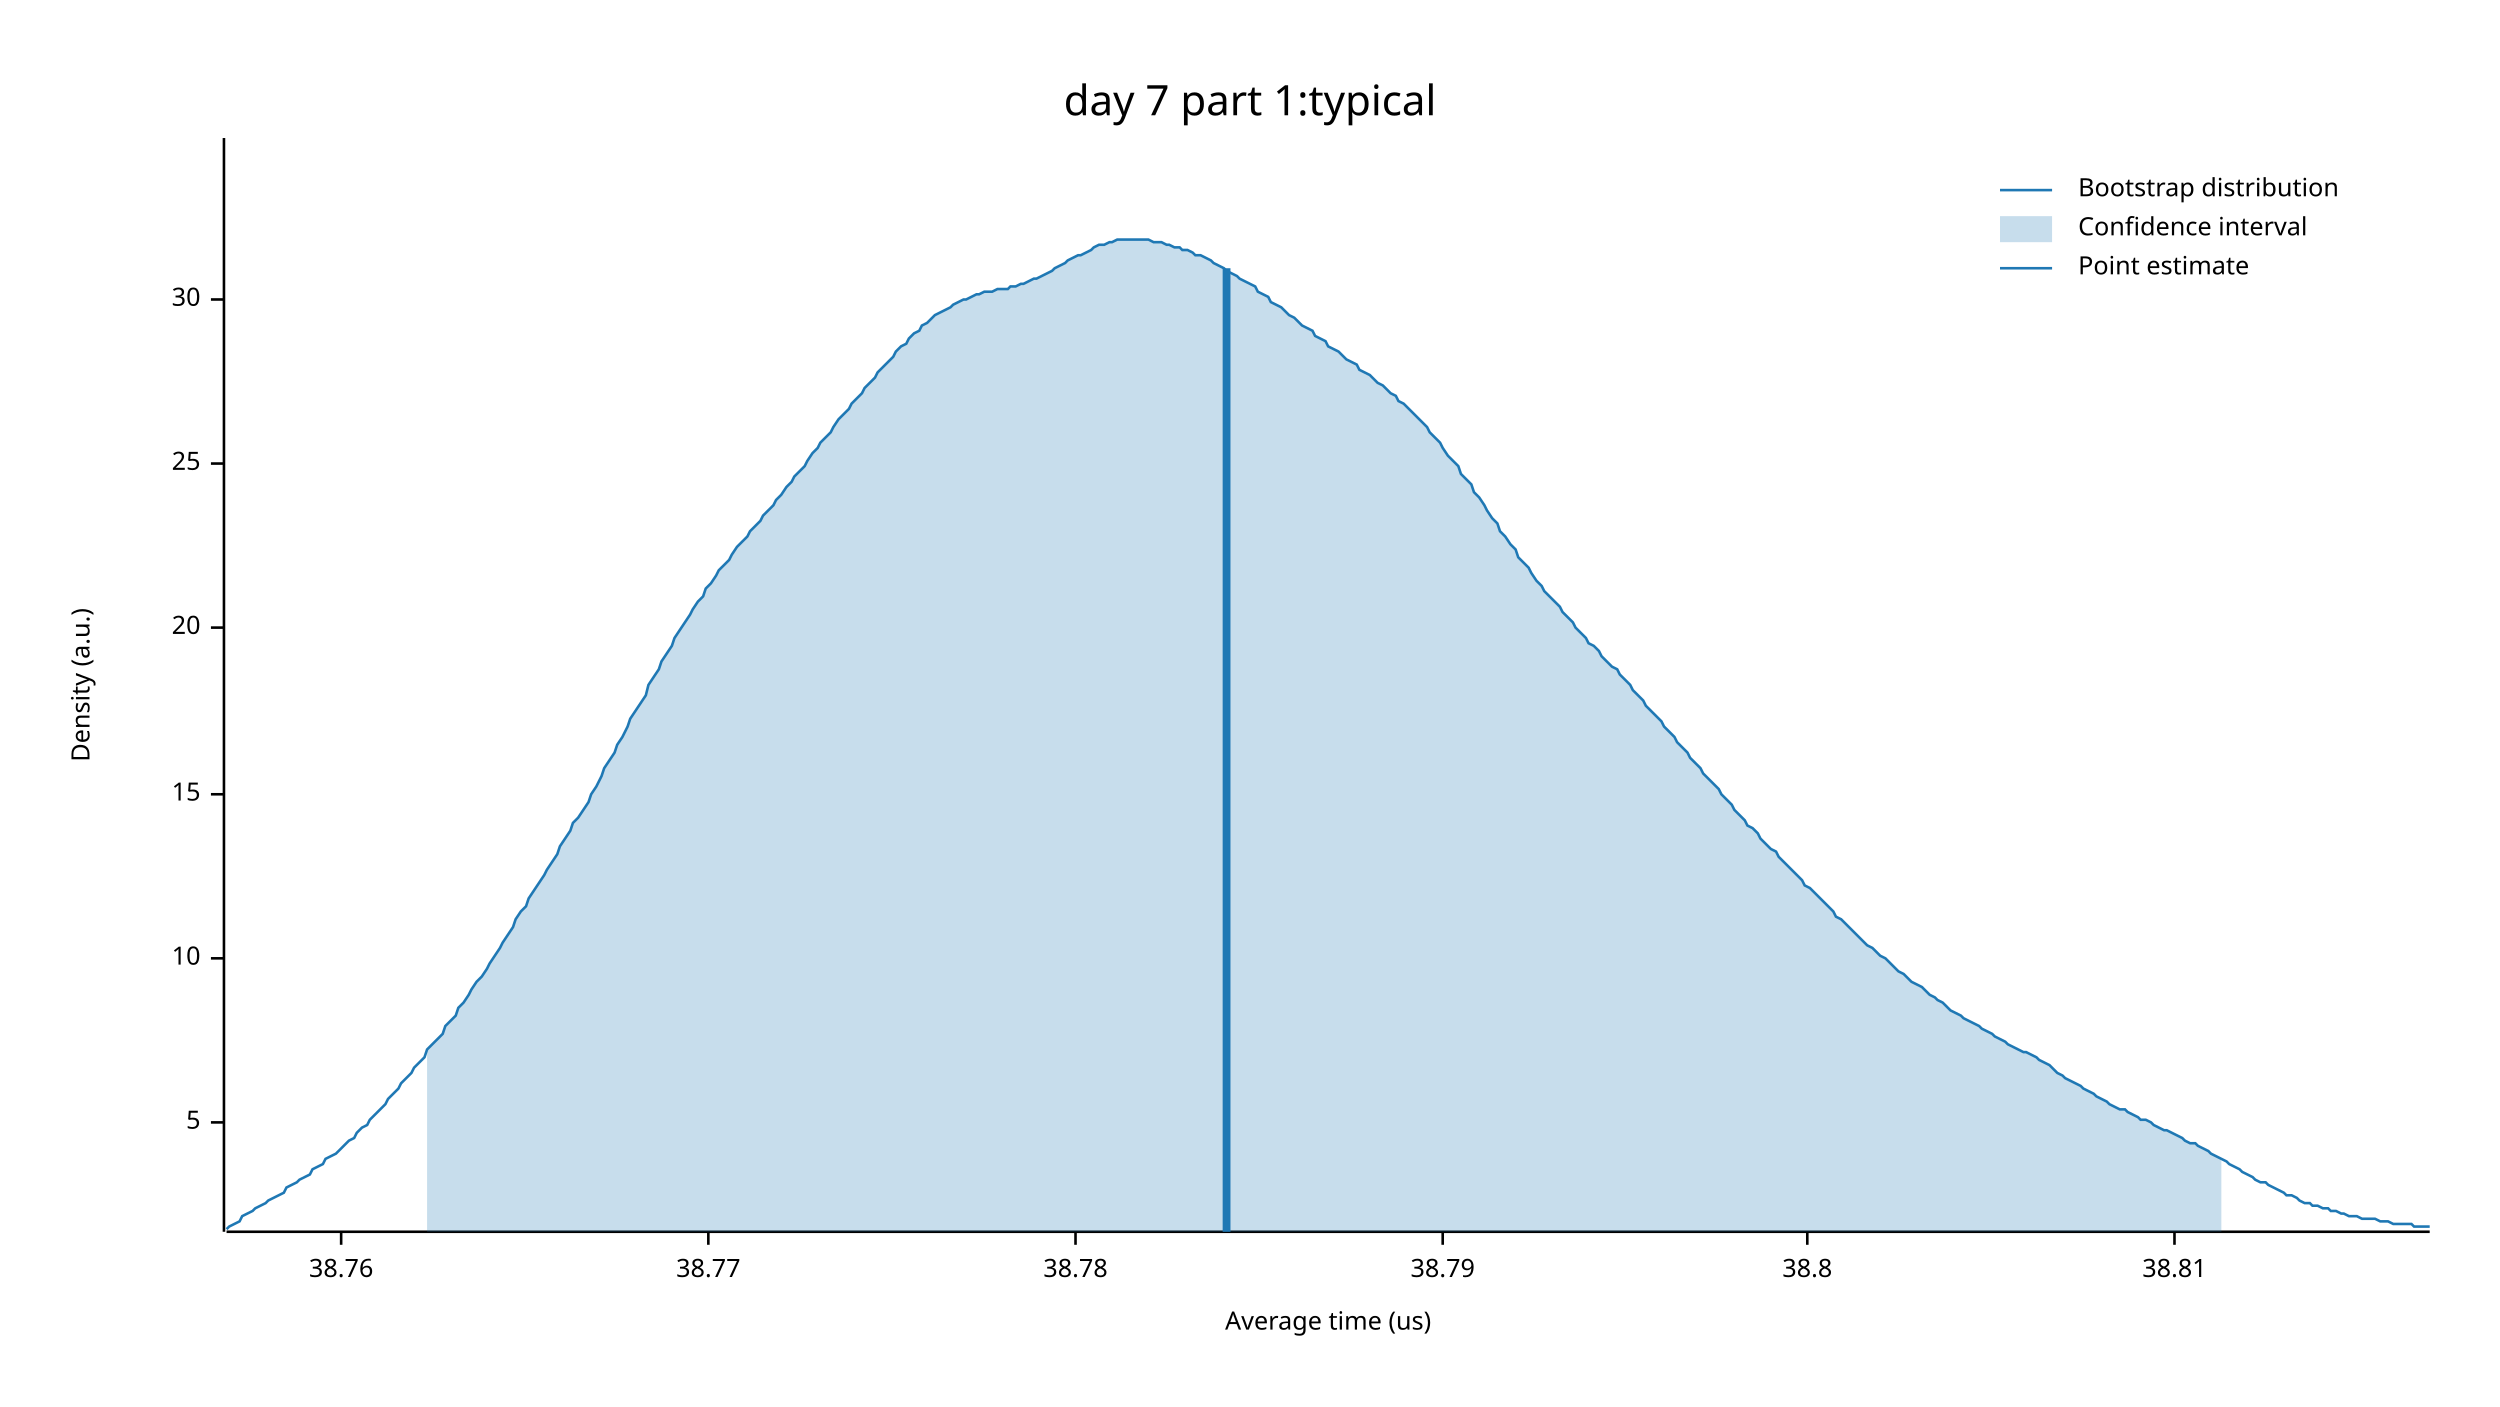
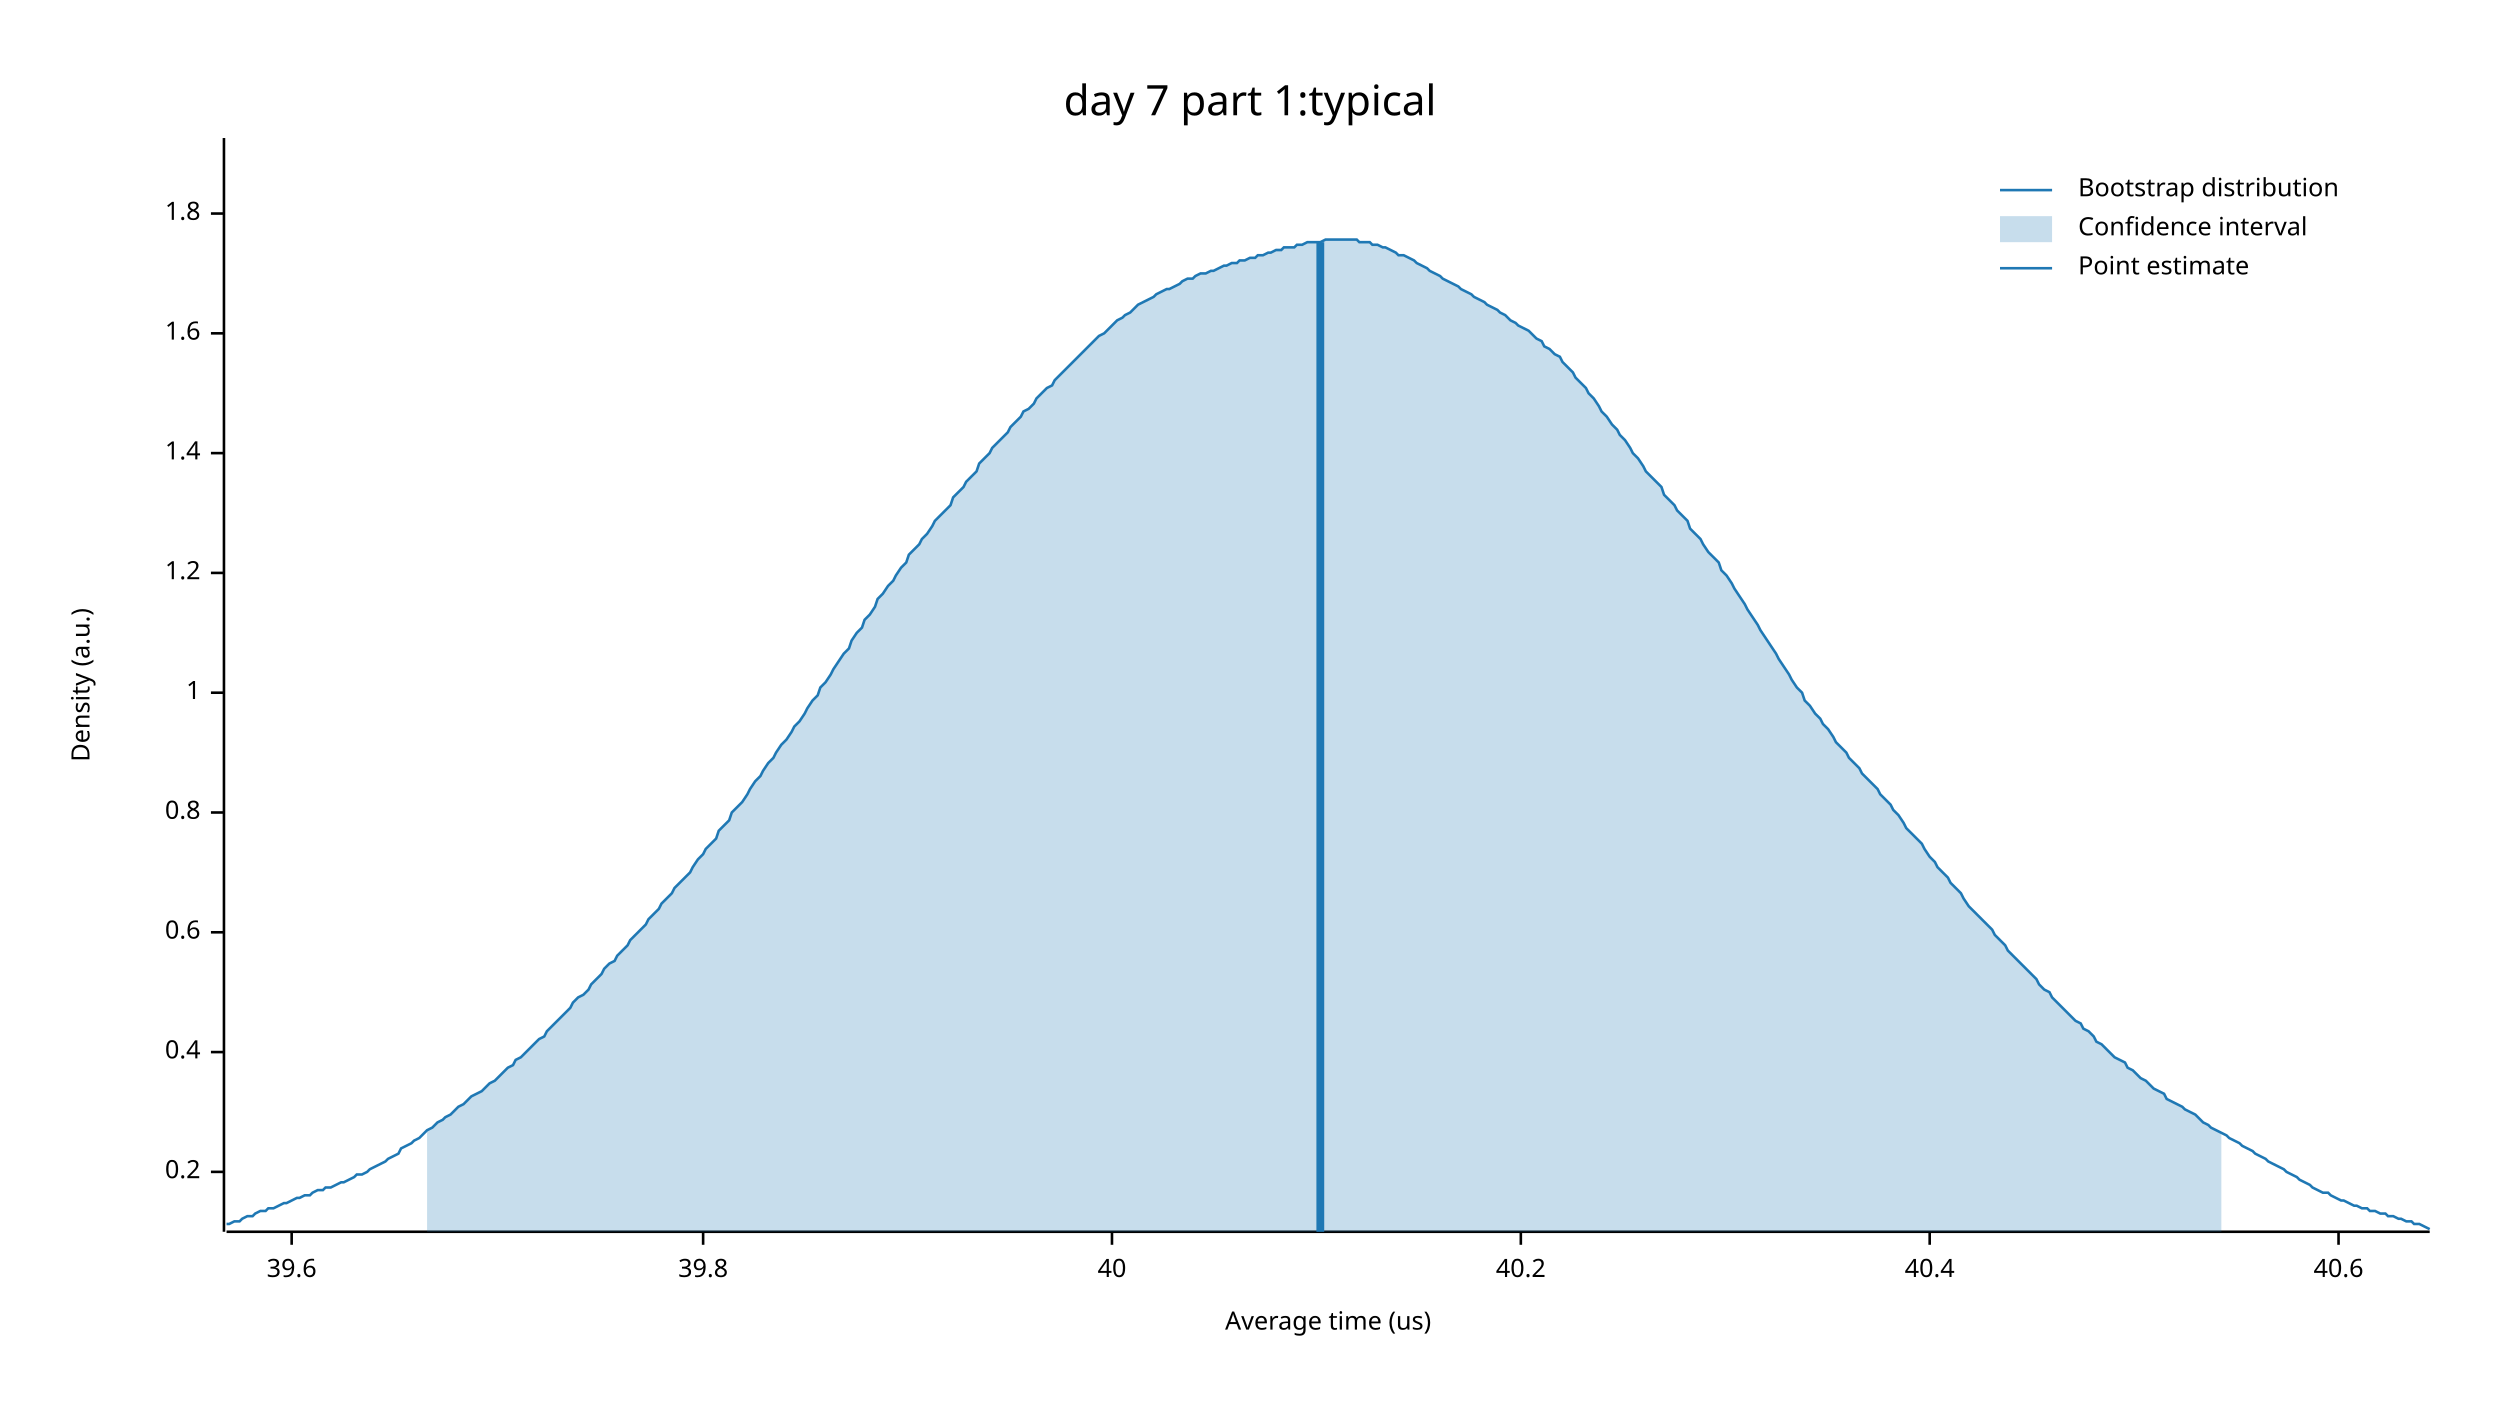
<svg xmlns="http://www.w3.org/2000/svg" width="960" height="540" viewBox="0 0 960 540">
  <text x="480" y="32" dy="0.76em" text-anchor="middle" font-family="sans-serif" font-size="16.129" opacity="1" fill="#000000">
day 7 part 1:typical
</text>
  <text x="27" y="263" dy="0.76em" text-anchor="middle" font-family="sans-serif" font-size="9.677" opacity="1" fill="#000000" transform="rotate(270, 27, 263)">
Density (a.u.)
</text>
  <text x="510" y="513" dy="-0.5ex" text-anchor="middle" font-family="sans-serif" font-size="9.677" opacity="1" fill="#000000">
Average time (us)
</text>
  <polyline fill="none" opacity="1" stroke="#000000" stroke-width="1" points="86,53 86,473 " />
-   <text x="77" y="431" dy="0.5ex" text-anchor="end" font-family="sans-serif" font-size="9.677" opacity="1" fill="#000000">
- 5
+   <text x="77" y="450" dy="0.5ex" text-anchor="end" font-family="sans-serif" font-size="9.677" opacity="1" fill="#000000">
+ 0.2
</text>
-   <polyline fill="none" opacity="1" stroke="#000000" stroke-width="1" points="81,431 86,431 " />
-   <text x="77" y="368" dy="0.5ex" text-anchor="end" font-family="sans-serif" font-size="9.677" opacity="1" fill="#000000">
- 10
+   <polyline fill="none" opacity="1" stroke="#000000" stroke-width="1" points="81,450 86,450 " />
+   <text x="77" y="404" dy="0.5ex" text-anchor="end" font-family="sans-serif" font-size="9.677" opacity="1" fill="#000000">
+ 0.4
</text>
-   <polyline fill="none" opacity="1" stroke="#000000" stroke-width="1" points="81,368 86,368 " />
-   <text x="77" y="305" dy="0.5ex" text-anchor="end" font-family="sans-serif" font-size="9.677" opacity="1" fill="#000000">
- 15
+   <polyline fill="none" opacity="1" stroke="#000000" stroke-width="1" points="81,404 86,404 " />
+   <text x="77" y="358" dy="0.5ex" text-anchor="end" font-family="sans-serif" font-size="9.677" opacity="1" fill="#000000">
+ 0.6
</text>
-   <polyline fill="none" opacity="1" stroke="#000000" stroke-width="1" points="81,305 86,305 " />
-   <text x="77" y="241" dy="0.5ex" text-anchor="end" font-family="sans-serif" font-size="9.677" opacity="1" fill="#000000">
- 20
+   <polyline fill="none" opacity="1" stroke="#000000" stroke-width="1" points="81,358 86,358 " />
+   <text x="77" y="312" dy="0.5ex" text-anchor="end" font-family="sans-serif" font-size="9.677" opacity="1" fill="#000000">
+ 0.8
</text>
-   <polyline fill="none" opacity="1" stroke="#000000" stroke-width="1" points="81,241 86,241 " />
-   <text x="77" y="178" dy="0.5ex" text-anchor="end" font-family="sans-serif" font-size="9.677" opacity="1" fill="#000000">
- 25
+   <polyline fill="none" opacity="1" stroke="#000000" stroke-width="1" points="81,312 86,312 " />
+   <text x="77" y="266" dy="0.5ex" text-anchor="end" font-family="sans-serif" font-size="9.677" opacity="1" fill="#000000">
+ 1
</text>
-   <polyline fill="none" opacity="1" stroke="#000000" stroke-width="1" points="81,178 86,178 " />
-   <text x="77" y="115" dy="0.5ex" text-anchor="end" font-family="sans-serif" font-size="9.677" opacity="1" fill="#000000">
- 30
+   <polyline fill="none" opacity="1" stroke="#000000" stroke-width="1" points="81,266 86,266 " />
+   <text x="77" y="220" dy="0.5ex" text-anchor="end" font-family="sans-serif" font-size="9.677" opacity="1" fill="#000000">
+ 1.2
</text>
-   <polyline fill="none" opacity="1" stroke="#000000" stroke-width="1" points="81,115 86,115 " />
+   <polyline fill="none" opacity="1" stroke="#000000" stroke-width="1" points="81,220 86,220 " />
+   <text x="77" y="174" dy="0.5ex" text-anchor="end" font-family="sans-serif" font-size="9.677" opacity="1" fill="#000000">
+ 1.4
+ </text>
+   <polyline fill="none" opacity="1" stroke="#000000" stroke-width="1" points="81,174 86,174 " />
+   <text x="77" y="128" dy="0.5ex" text-anchor="end" font-family="sans-serif" font-size="9.677" opacity="1" fill="#000000">
+ 1.6
+ </text>
+   <polyline fill="none" opacity="1" stroke="#000000" stroke-width="1" points="81,128 86,128 " />
+   <text x="77" y="82" dy="0.5ex" text-anchor="end" font-family="sans-serif" font-size="9.677" opacity="1" fill="#000000">
+ 1.8
+ </text>
+   <polyline fill="none" opacity="1" stroke="#000000" stroke-width="1" points="81,82 86,82 " />
  <polyline fill="none" opacity="1" stroke="#000000" stroke-width="1" points="87,473 933,473 " />
-   <text x="131" y="483" dy="0.76em" text-anchor="middle" font-family="sans-serif" font-size="9.677" opacity="1" fill="#000000">
- 38.76
+   <text x="112" y="483" dy="0.76em" text-anchor="middle" font-family="sans-serif" font-size="9.677" opacity="1" fill="#000000">
+ 39.6
</text>
-   <polyline fill="none" opacity="1" stroke="#000000" stroke-width="1" points="131,473 131,478 " />
-   <text x="272" y="483" dy="0.76em" text-anchor="middle" font-family="sans-serif" font-size="9.677" opacity="1" fill="#000000">
- 38.77
+   <polyline fill="none" opacity="1" stroke="#000000" stroke-width="1" points="112,473 112,478 " />
+   <text x="270" y="483" dy="0.76em" text-anchor="middle" font-family="sans-serif" font-size="9.677" opacity="1" fill="#000000">
+ 39.8
</text>
-   <polyline fill="none" opacity="1" stroke="#000000" stroke-width="1" points="272,473 272,478 " />
-   <text x="413" y="483" dy="0.76em" text-anchor="middle" font-family="sans-serif" font-size="9.677" opacity="1" fill="#000000">
- 38.78
+   <polyline fill="none" opacity="1" stroke="#000000" stroke-width="1" points="270,473 270,478 " />
+   <text x="427" y="483" dy="0.76em" text-anchor="middle" font-family="sans-serif" font-size="9.677" opacity="1" fill="#000000">
+ 40
</text>
-   <polyline fill="none" opacity="1" stroke="#000000" stroke-width="1" points="413,473 413,478 " />
-   <text x="554" y="483" dy="0.76em" text-anchor="middle" font-family="sans-serif" font-size="9.677" opacity="1" fill="#000000">
- 38.79
+   <polyline fill="none" opacity="1" stroke="#000000" stroke-width="1" points="427,473 427,478 " />
+   <text x="584" y="483" dy="0.76em" text-anchor="middle" font-family="sans-serif" font-size="9.677" opacity="1" fill="#000000">
+ 40.2
</text>
-   <polyline fill="none" opacity="1" stroke="#000000" stroke-width="1" points="554,473 554,478 " />
-   <text x="694" y="483" dy="0.76em" text-anchor="middle" font-family="sans-serif" font-size="9.677" opacity="1" fill="#000000">
- 38.8
+   <polyline fill="none" opacity="1" stroke="#000000" stroke-width="1" points="584,473 584,478 " />
+   <text x="741" y="483" dy="0.76em" text-anchor="middle" font-family="sans-serif" font-size="9.677" opacity="1" fill="#000000">
+ 40.4
</text>
-   <polyline fill="none" opacity="1" stroke="#000000" stroke-width="1" points="694,473 694,478 " />
-   <text x="835" y="483" dy="0.76em" text-anchor="middle" font-family="sans-serif" font-size="9.677" opacity="1" fill="#000000">
- 38.81
+   <polyline fill="none" opacity="1" stroke="#000000" stroke-width="1" points="741,473 741,478 " />
+   <text x="898" y="483" dy="0.76em" text-anchor="middle" font-family="sans-serif" font-size="9.677" opacity="1" fill="#000000">
+ 40.6
</text>
-   <polyline fill="none" opacity="1" stroke="#000000" stroke-width="1" points="835,473 835,478 " />
-   <polyline fill="none" opacity="1" stroke="#1F78B4" stroke-width="1" points="87,472 88,471 90,470 92,469 93,467 95,466 97,465 98,464 100,463 102,462 103,461 105,460 107,459 109,458 110,456 112,455 114,454 115,453 117,452 119,451 120,449 122,448 124,447 125,445 127,444 129,443 131,441 132,440 134,438 136,437 137,435 139,433 141,432 142,430 144,428 146,426 148,424 149,422 151,420 153,418 154,416 156,414 158,412 159,410 161,408 163,406 164,403 166,401 168,399 170,397 171,394 173,392 175,390 176,387 178,385 180,382 181,380 183,377 185,375 187,372 188,370 190,367 192,364 193,362 195,359 197,356 198,353 200,350 202,348 203,345 205,342 207,339 209,336 210,334 212,331 214,328 215,325 217,322 219,319 220,316 222,314 224,311 226,308 227,305 229,302 231,298 232,295 234,292 236,289 237,286 239,283 241,279 242,276 244,273 246,270 248,267 249,263 251,260 253,257 254,254 256,251 258,248 259,245 261,242 263,239 265,236 266,234 268,231 270,229 271,226 273,224 275,221 276,219 278,217 280,215 281,213 283,210 285,208 287,206 288,204 290,202 292,200 293,198 295,196 297,194 298,192 300,190 302,187 304,185 305,183 307,181 309,179 310,177 312,174 314,172 315,170 317,168 319,166 320,164 322,161 324,159 326,157 327,155 329,153 331,151 332,149 334,147 336,145 337,143 339,141 341,139 343,137 344,135 346,133 348,132 349,130 351,128 353,127 354,125 356,124 358,122 359,121 361,120 363,119 365,118 366,117 368,116 370,115 371,115 373,114 375,113 376,113 378,112 380,112 381,112 383,111 385,111 387,111 388,110 390,110 392,109 393,109 395,108 397,107 398,107 400,106 402,105 404,104 405,103 407,102 409,101 410,100 412,99 414,98 415,98 417,97 419,96 420,95 422,94 424,94 426,93 427,93 429,92 431,92 432,92 434,92 436,92 437,92 439,92 441,92 443,93 444,93 446,93 448,94 449,94 451,95 453,95 454,96 456,96 458,97 459,98 461,98 463,99 465,100 466,101 468,102 470,103 471,104 473,105 475,106 476,107 478,108 480,109 482,110 483,112 485,113 487,114 488,116 490,117 492,118 493,119 495,121 497,122 498,123 500,125 502,126 504,127 505,129 507,130 509,131 510,133 512,134 514,135 515,136 517,138 519,139 521,140 522,142 524,143 526,144 527,145 529,147 531,148 532,149 534,151 536,152 537,154 539,155 541,157 543,159 544,160 546,162 548,164 549,166 551,168 553,170 554,172 556,175 558,177 560,179 561,182 563,184 565,186 566,189 568,191 570,194 571,196 573,199 575,201 576,204 578,206 580,209 582,211 583,214 585,216 587,218 588,220 590,223 592,225 593,227 595,229 597,231 599,233 600,235 602,237 604,239 605,241 607,243 609,245 610,247 612,248 614,250 615,252 617,254 619,256 621,257 622,259 624,261 626,263 627,265 629,267 631,269 632,271 634,273 636,275 638,277 639,279 641,281 643,283 644,285 646,287 648,289 649,291 651,293 653,295 654,297 656,299 658,301 660,303 661,305 663,307 665,309 666,311 668,313 670,315 671,317 673,318 675,320 676,322 678,324 680,326 682,327 683,329 685,331 687,333 688,334 690,336 692,338 693,340 695,341 697,343 699,345 700,346 702,348 704,350 705,352 707,353 709,355 710,356 712,358 714,360 715,361 717,363 719,364 721,366 722,367 724,368 726,370 727,371 729,373 731,374 732,375 734,377 736,378 738,379 739,380 741,382 743,383 744,384 746,385 748,387 749,388 751,389 753,390 754,391 756,392 758,393 760,394 761,395 763,396 765,397 766,398 768,399 770,400 771,401 773,402 775,403 777,404 778,404 780,405 782,406 783,407 785,408 787,409 788,410 790,412 792,413 793,414 795,415 797,416 799,417 800,418 802,419 804,420 805,421 807,422 809,423 810,424 812,425 814,426 816,426 817,427 819,428 821,429 822,430 824,430 826,431 827,432 829,433 831,434 832,434 834,435 836,436 838,437 839,438 841,439 843,439 844,440 846,441 848,442 849,443 851,444 853,445 855,446 856,447 858,448 860,449 861,450 863,451 865,452 866,453 868,454 870,454 871,455 873,456 875,457 877,458 878,459 880,459 882,460 883,461 885,462 887,462 888,463 890,463 892,464 894,464 895,465 897,465 899,466 900,466 902,467 904,467 905,467 907,468 909,468 910,468 912,468 914,469 916,469 917,469 919,470 921,470 922,470 924,470 926,470 927,471 929,471 931,471 933,471 " />
-   <polygon opacity="0.25" fill="#1F78B4" points="164,403 166,401 168,399 170,397 171,394 173,392 175,390 176,387 178,385 180,382 181,380 183,377 185,375 187,372 188,370 190,367 192,364 193,362 195,359 197,356 198,353 200,350 202,348 203,345 205,342 207,339 209,336 210,334 212,331 214,328 215,325 217,322 219,319 220,316 222,314 224,311 226,308 227,305 229,302 231,298 232,295 234,292 236,289 237,286 239,283 241,279 242,276 244,273 246,270 248,267 249,263 251,260 253,257 254,254 256,251 258,248 259,245 261,242 263,239 265,236 266,234 268,231 270,229 271,226 273,224 275,221 276,219 278,217 280,215 281,213 283,210 285,208 287,206 288,204 290,202 292,200 293,198 295,196 297,194 298,192 300,190 302,187 304,185 305,183 307,181 309,179 310,177 312,174 314,172 315,170 317,168 319,166 320,164 322,161 324,159 326,157 327,155 329,153 331,151 332,149 334,147 336,145 337,143 339,141 341,139 343,137 344,135 346,133 348,132 349,130 351,128 353,127 354,125 356,124 358,122 359,121 361,120 363,119 365,118 366,117 368,116 370,115 371,115 373,114 375,113 376,113 378,112 380,112 381,112 383,111 385,111 387,111 388,110 390,110 392,109 393,109 395,108 397,107 398,107 400,106 402,105 404,104 405,103 407,102 409,101 410,100 412,99 414,98 415,98 417,97 419,96 420,95 422,94 424,94 426,93 427,93 429,92 431,92 432,92 434,92 436,92 437,92 439,92 441,92 443,93 444,93 446,93 448,94 449,94 451,95 453,95 454,96 456,96 458,97 459,98 461,98 463,99 465,100 466,101 468,102 470,103 471,104 473,105 475,106 476,107 478,108 480,109 482,110 483,112 485,113 487,114 488,116 490,117 492,118 493,119 495,121 497,122 498,123 500,125 502,126 504,127 505,129 507,130 509,131 510,133 512,134 514,135 515,136 517,138 519,139 521,140 522,142 524,143 526,144 527,145 529,147 531,148 532,149 534,151 536,152 537,154 539,155 541,157 543,159 544,160 546,162 548,164 549,166 551,168 553,170 554,172 556,175 558,177 560,179 561,182 563,184 565,186 566,189 568,191 570,194 571,196 573,199 575,201 576,204 578,206 580,209 582,211 583,214 585,216 587,218 588,220 590,223 592,225 593,227 595,229 597,231 599,233 600,235 602,237 604,239 605,241 607,243 609,245 610,247 612,248 614,250 615,252 617,254 619,256 621,257 622,259 624,261 626,263 627,265 629,267 631,269 632,271 634,273 636,275 638,277 639,279 641,281 643,283 644,285 646,287 648,289 649,291 651,293 653,295 654,297 656,299 658,301 660,303 661,305 663,307 665,309 666,311 668,313 670,315 671,317 673,318 675,320 676,322 678,324 680,326 682,327 683,329 685,331 687,333 688,334 690,336 692,338 693,340 695,341 697,343 699,345 700,346 702,348 704,350 705,352 707,353 709,355 710,356 712,358 714,360 715,361 717,363 719,364 721,366 722,367 724,368 726,370 727,371 729,373 731,374 732,375 734,377 736,378 738,379 739,380 741,382 743,383 744,384 746,385 748,387 749,388 751,389 753,390 754,391 756,392 758,393 760,394 761,395 763,396 765,397 766,398 768,399 770,400 771,401 773,402 775,403 777,404 778,404 780,405 782,406 783,407 785,408 787,409 788,410 790,412 792,413 793,414 795,415 797,416 799,417 800,418 802,419 804,420 805,421 807,422 809,423 810,424 812,425 814,426 816,426 817,427 819,428 821,429 822,430 824,430 826,431 827,432 829,433 831,434 832,434 834,435 836,436 838,437 839,438 841,439 843,439 844,440 846,441 848,442 849,443 851,444 853,445 853,473 164,473 " />
-   <polyline fill="none" opacity="1" stroke="#1F78B4" stroke-width="3" points="471,473 471,103 " />
+   <polyline fill="none" opacity="1" stroke="#000000" stroke-width="1" points="898,473 898,478 " />
+   <polyline fill="none" opacity="1" stroke="#1F78B4" stroke-width="1" points="87,470 88,470 90,469 92,469 93,468 95,467 97,467 98,466 100,465 102,465 103,464 105,464 107,463 109,462 110,462 112,461 114,460 115,460 117,459 119,459 120,458 122,457 124,457 125,456 127,456 129,455 131,454 132,454 134,453 136,452 137,451 139,451 141,450 142,449 144,448 146,447 148,446 149,445 151,444 153,443 154,441 156,440 158,439 159,438 161,437 163,435 164,434 166,433 168,431 170,430 171,429 173,428 175,426 176,425 178,424 180,422 181,421 183,420 185,419 187,417 188,416 190,415 192,413 193,412 195,410 197,409 198,407 200,406 202,404 203,403 205,401 207,399 209,398 210,396 212,394 214,392 215,391 217,389 219,387 220,385 222,383 224,382 226,380 227,378 229,376 231,374 232,372 234,370 236,369 237,367 239,365 241,363 242,361 244,359 246,357 248,355 249,353 251,351 253,349 254,347 256,345 258,343 259,341 261,339 263,337 265,335 266,333 268,330 270,328 271,326 273,324 275,322 276,319 278,317 280,315 281,312 283,310 285,308 287,305 288,303 290,300 292,298 293,296 295,293 297,291 298,289 300,286 302,284 304,281 305,279 307,277 309,274 310,272 312,269 314,267 315,264 317,262 319,259 320,257 322,254 324,251 326,249 327,246 329,243 331,241 332,238 334,236 336,233 337,230 339,228 341,225 343,223 344,221 346,218 348,216 349,213 351,211 353,209 354,207 356,205 358,202 359,200 361,198 363,196 365,194 366,191 368,189 370,187 371,185 373,183 375,181 376,178 378,176 380,174 381,172 383,170 385,168 387,166 388,164 390,162 392,160 393,158 395,157 397,155 398,153 400,151 402,149 404,148 405,146 407,144 409,142 410,141 412,139 414,137 415,136 417,134 419,132 420,131 422,129 424,128 426,126 427,125 429,123 431,122 432,121 434,120 436,118 437,117 439,116 441,115 443,114 444,113 446,112 448,111 449,111 451,110 453,109 454,108 456,107 458,107 459,106 461,105 463,105 465,104 466,104 468,103 470,102 471,102 473,101 475,101 476,100 478,100 480,99 482,99 483,98 485,98 487,97 488,97 490,96 492,96 493,95 495,95 497,95 498,94 500,94 502,93 504,93 505,93 507,93 509,92 510,92 512,92 514,92 515,92 517,92 519,92 521,92 522,93 524,93 526,93 527,94 529,94 531,95 532,95 534,96 536,97 537,98 539,98 541,99 543,100 544,101 546,102 548,103 549,104 551,105 553,106 554,107 556,108 558,109 560,110 561,111 563,112 565,113 566,114 568,115 570,116 571,117 573,118 575,119 576,120 578,121 580,123 582,124 583,125 585,126 587,127 588,128 590,130 592,131 593,133 595,134 597,136 599,137 600,139 602,141 604,143 605,145 607,147 609,149 610,151 612,153 614,156 615,158 617,160 619,163 621,165 622,167 624,169 626,172 627,174 629,176 631,179 632,181 634,183 636,185 638,187 639,190 641,192 643,194 644,196 646,198 648,200 649,203 651,205 653,207 654,209 656,212 658,214 660,216 661,219 663,221 665,224 666,226 668,229 670,232 671,234 673,237 675,240 676,242 678,245 680,248 682,251 683,253 685,256 687,259 688,261 690,264 692,266 693,269 695,271 697,274 699,276 700,278 702,280 704,283 705,285 707,287 709,289 710,291 712,293 714,295 715,297 717,299 719,301 721,303 722,305 724,307 726,309 727,311 729,313 731,316 732,318 734,320 736,322 738,324 739,326 741,329 743,331 744,333 746,335 748,337 749,339 751,341 753,343 754,345 756,348 758,350 760,352 761,353 763,355 765,357 766,359 768,361 770,363 771,365 773,367 775,369 777,371 778,372 780,374 782,376 783,378 785,380 787,381 788,383 790,385 792,387 793,388 795,390 797,392 799,393 800,395 802,396 804,398 805,400 807,401 809,403 810,404 812,406 814,407 816,408 817,410 819,411 821,413 822,414 824,415 826,417 827,418 829,419 831,420 832,422 834,423 836,424 838,425 839,426 841,427 843,428 844,429 846,431 848,432 849,433 851,434 853,435 855,436 856,437 858,438 860,439 861,440 863,441 865,442 866,443 868,444 870,445 871,446 873,447 875,448 877,449 878,450 880,451 882,452 883,453 885,454 887,455 888,456 890,457 892,458 894,458 895,459 897,460 899,461 900,461 902,462 904,463 905,463 907,464 909,464 910,465 912,465 914,466 916,466 917,467 919,467 921,468 922,468 924,469 926,469 927,470 929,470 931,471 933,472 " />
+   <polygon opacity="0.25" fill="#1F78B4" points="164,434 166,433 168,431 170,430 171,429 173,428 175,426 176,425 178,424 180,422 181,421 183,420 185,419 187,417 188,416 190,415 192,413 193,412 195,410 197,409 198,407 200,406 202,404 203,403 205,401 207,399 209,398 210,396 212,394 214,392 215,391 217,389 219,387 220,385 222,383 224,382 226,380 227,378 229,376 231,374 232,372 234,370 236,369 237,367 239,365 241,363 242,361 244,359 246,357 248,355 249,353 251,351 253,349 254,347 256,345 258,343 259,341 261,339 263,337 265,335 266,333 268,330 270,328 271,326 273,324 275,322 276,319 278,317 280,315 281,312 283,310 285,308 287,305 288,303 290,300 292,298 293,296 295,293 297,291 298,289 300,286 302,284 304,281 305,279 307,277 309,274 310,272 312,269 314,267 315,264 317,262 319,259 320,257 322,254 324,251 326,249 327,246 329,243 331,241 332,238 334,236 336,233 337,230 339,228 341,225 343,223 344,221 346,218 348,216 349,213 351,211 353,209 354,207 356,205 358,202 359,200 361,198 363,196 365,194 366,191 368,189 370,187 371,185 373,183 375,181 376,178 378,176 380,174 381,172 383,170 385,168 387,166 388,164 390,162 392,160 393,158 395,157 397,155 398,153 400,151 402,149 404,148 405,146 407,144 409,142 410,141 412,139 414,137 415,136 417,134 419,132 420,131 422,129 424,128 426,126 427,125 429,123 431,122 432,121 434,120 436,118 437,117 439,116 441,115 443,114 444,113 446,112 448,111 449,111 451,110 453,109 454,108 456,107 458,107 459,106 461,105 463,105 465,104 466,104 468,103 470,102 471,102 473,101 475,101 476,100 478,100 480,99 482,99 483,98 485,98 487,97 488,97 490,96 492,96 493,95 495,95 497,95 498,94 500,94 502,93 504,93 505,93 507,93 509,92 510,92 512,92 514,92 515,92 517,92 519,92 521,92 522,93 524,93 526,93 527,94 529,94 531,95 532,95 534,96 536,97 537,98 539,98 541,99 543,100 544,101 546,102 548,103 549,104 551,105 553,106 554,107 556,108 558,109 560,110 561,111 563,112 565,113 566,114 568,115 570,116 571,117 573,118 575,119 576,120 578,121 580,123 582,124 583,125 585,126 587,127 588,128 590,130 592,131 593,133 595,134 597,136 599,137 600,139 602,141 604,143 605,145 607,147 609,149 610,151 612,153 614,156 615,158 617,160 619,163 621,165 622,167 624,169 626,172 627,174 629,176 631,179 632,181 634,183 636,185 638,187 639,190 641,192 643,194 644,196 646,198 648,200 649,203 651,205 653,207 654,209 656,212 658,214 660,216 661,219 663,221 665,224 666,226 668,229 670,232 671,234 673,237 675,240 676,242 678,245 680,248 682,251 683,253 685,256 687,259 688,261 690,264 692,266 693,269 695,271 697,274 699,276 700,278 702,280 704,283 705,285 707,287 709,289 710,291 712,293 714,295 715,297 717,299 719,301 721,303 722,305 724,307 726,309 727,311 729,313 731,316 732,318 734,320 736,322 738,324 739,326 741,329 743,331 744,333 746,335 748,337 749,339 751,341 753,343 754,345 756,348 758,350 760,352 761,353 763,355 765,357 766,359 768,361 770,363 771,365 773,367 775,369 777,371 778,372 780,374 782,376 783,378 785,380 787,381 788,383 790,385 792,387 793,388 795,390 797,392 799,393 800,395 802,396 804,398 805,400 807,401 809,403 810,404 812,406 814,407 816,408 817,410 819,411 821,413 822,414 824,415 826,417 827,418 829,419 831,420 832,422 834,423 836,424 838,425 839,426 841,427 843,428 844,429 846,431 848,432 849,433 851,434 853,435 853,473 164,473 " />
+   <polyline fill="none" opacity="1" stroke="#1F78B4" stroke-width="3" points="507,473 507,93 " />
  <text x="798" y="68" dy="0.76em" text-anchor="start" font-family="sans-serif" font-size="9.677" opacity="1" fill="#000000">
Bootstrap distribution
</text>
  <text x="798" y="83" dy="0.76em" text-anchor="start" font-family="sans-serif" font-size="9.677" opacity="1" fill="#000000">
Confidence interval
</text>
  <text x="798" y="98" dy="0.76em" text-anchor="start" font-family="sans-serif" font-size="9.677" opacity="1" fill="#000000">
Point estimate
</text>
  <polyline fill="none" opacity="1" stroke="#1F78B4" stroke-width="1" points="768,73 788,73 " />
  <rect x="768" y="83" width="20" height="10" opacity="0.25" fill="#1F78B4" stroke="none" />
  <polyline fill="none" opacity="1" stroke="#1F78B4" stroke-width="1" points="768,103 788,103 " />
</svg>
